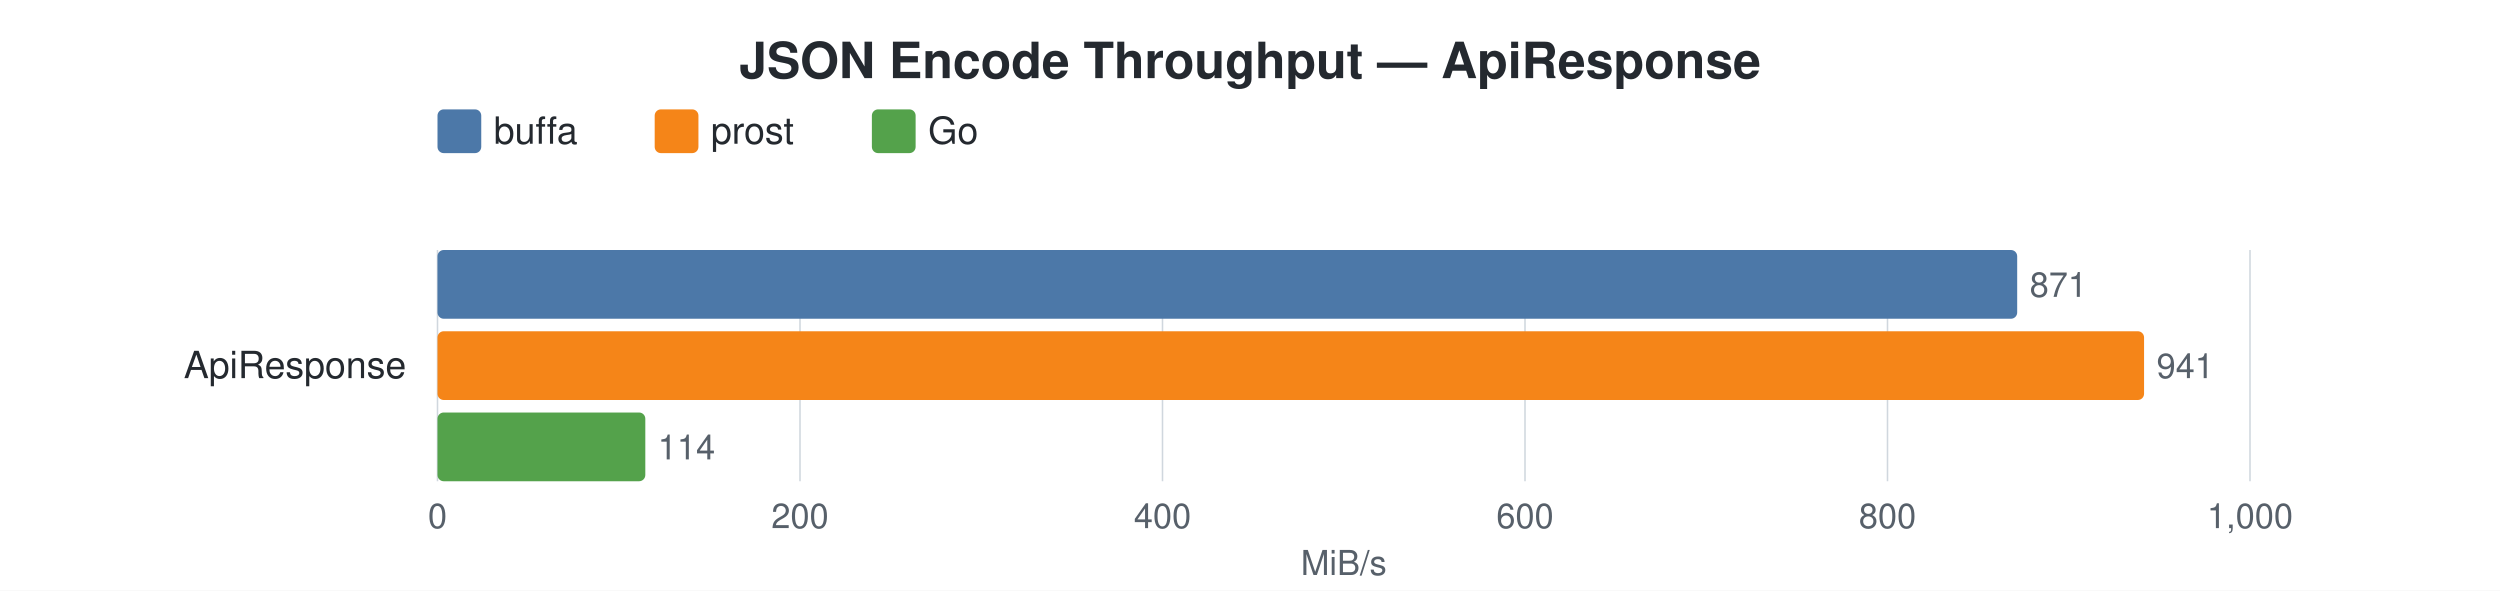
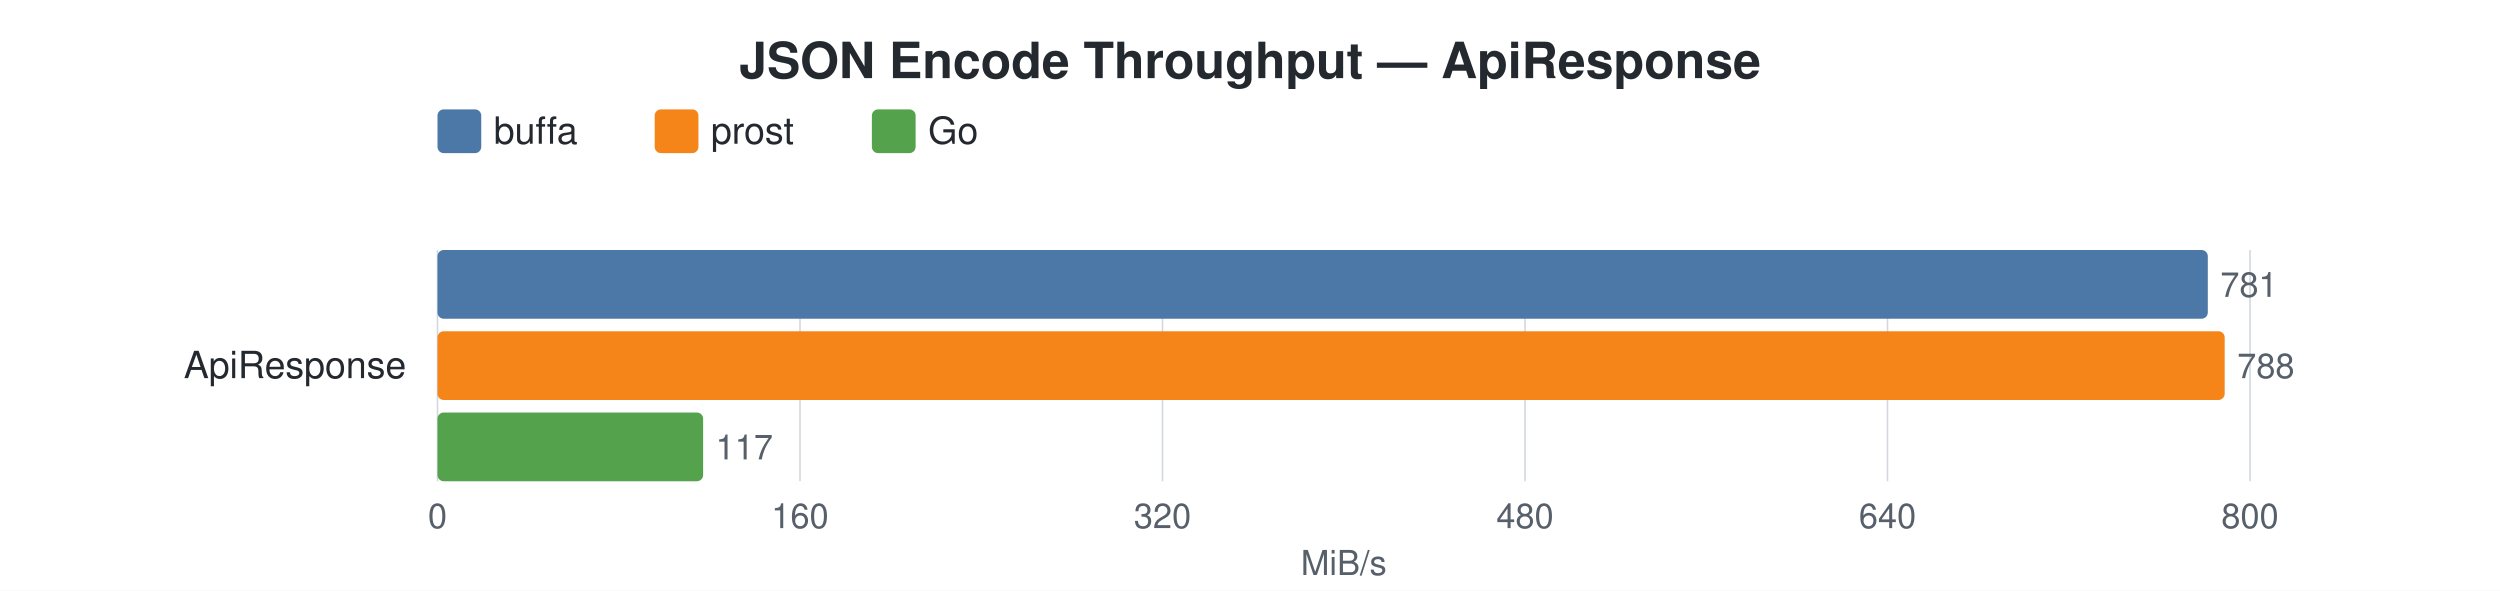
<svg xmlns="http://www.w3.org/2000/svg" width="800" height="189" viewBox="0 0 800 189">
  <style>
    text { font-family: -apple-system, BlinkMacSystemFont, "Segoe UI", Helvetica, Arial, sans-serif; }
    .title { font-size: 16px; font-weight: 600; fill: #24292f; }
    .label { font-size: 12px; fill: #24292f; }
    .value { font-size: 11px; fill: #57606a; }
    .axis-label { font-size: 11px; fill: #57606a; }
    .legend-text { font-size: 12px; fill: #24292f; }
    .grid { stroke: #d0d7de; stroke-width: 0.5; }
  </style>
  <rect width="100%" height="100%" fill="white" />
  <text x="400.0" y="25" text-anchor="middle" class="title">JSON Encode Throughput — ApiResponse</text>
  <rect x="140" y="35" width="14" height="14" rx="2" fill="#4C78A8" />
  <text x="158" y="46" class="legend-text">buffa</text>
  <rect x="209.5" y="35" width="14" height="14" rx="2" fill="#F58518" />
  <text x="227.5" y="46" class="legend-text">prost</text>
  <rect x="279.0" y="35" width="14" height="14" rx="2" fill="#54A24B" />
  <text x="297.0" y="46" class="legend-text">Go</text>
  <line x1="140.0" y1="80" x2="140.0" y2="154" class="grid" />
  <text x="140.0" y="169" text-anchor="middle" class="axis-label">0</text>
  <line x1="256.0" y1="80" x2="256.0" y2="154" class="grid" />
-   <text x="256.0" y="169" text-anchor="middle" class="axis-label">200</text>
+   <text x="256.0" y="169" text-anchor="middle" class="axis-label">160</text>
  <line x1="372.0" y1="80" x2="372.0" y2="154" class="grid" />
-   <text x="372.0" y="169" text-anchor="middle" class="axis-label">400</text>
+   <text x="372.0" y="169" text-anchor="middle" class="axis-label">320</text>
  <line x1="488.0" y1="80" x2="488.0" y2="154" class="grid" />
-   <text x="488.0" y="169" text-anchor="middle" class="axis-label">600</text>
+   <text x="488.0" y="169" text-anchor="middle" class="axis-label">480</text>
  <line x1="604.0" y1="80" x2="604.0" y2="154" class="grid" />
-   <text x="604.0" y="169" text-anchor="middle" class="axis-label">800</text>
+   <text x="604.0" y="169" text-anchor="middle" class="axis-label">640</text>
  <line x1="720.0" y1="80" x2="720.0" y2="154" class="grid" />
-   <text x="720.0" y="169" text-anchor="middle" class="axis-label">1,000</text>
+   <text x="720.0" y="169" text-anchor="middle" class="axis-label">800</text>
  <text x="430.0" y="184" text-anchor="middle" class="axis-label">MiB/s</text>
  <text x="130" y="121.0" text-anchor="end" class="label">ApiResponse</text>
-   <rect x="140" y="80.0" width="505.5" height="22" rx="2" fill="#4C78A8" />
-   <text x="649.5" y="95.0" class="value">871</text>
-   <rect x="140" y="106.0" width="546.1" height="22" rx="2" fill="#F58518" />
-   <text x="690.1" y="121.0" class="value">941</text>
-   <rect x="140" y="132.0" width="66.5" height="22" rx="2" fill="#54A24B" />
-   <text x="210.5" y="147.0" class="value">114</text>
+   <rect x="140" y="80.0" width="566.5" height="22" rx="2" fill="#4C78A8" />
+   <text x="710.5" y="95.0" class="value">781</text>
+   <rect x="140" y="106.0" width="571.9" height="22" rx="2" fill="#F58518" />
+   <text x="715.9" y="121.0" class="value">788</text>
+   <rect x="140" y="132.0" width="85.0" height="22" rx="2" fill="#54A24B" />
+   <text x="229.0" y="147.0" class="value">117</text>
</svg>
